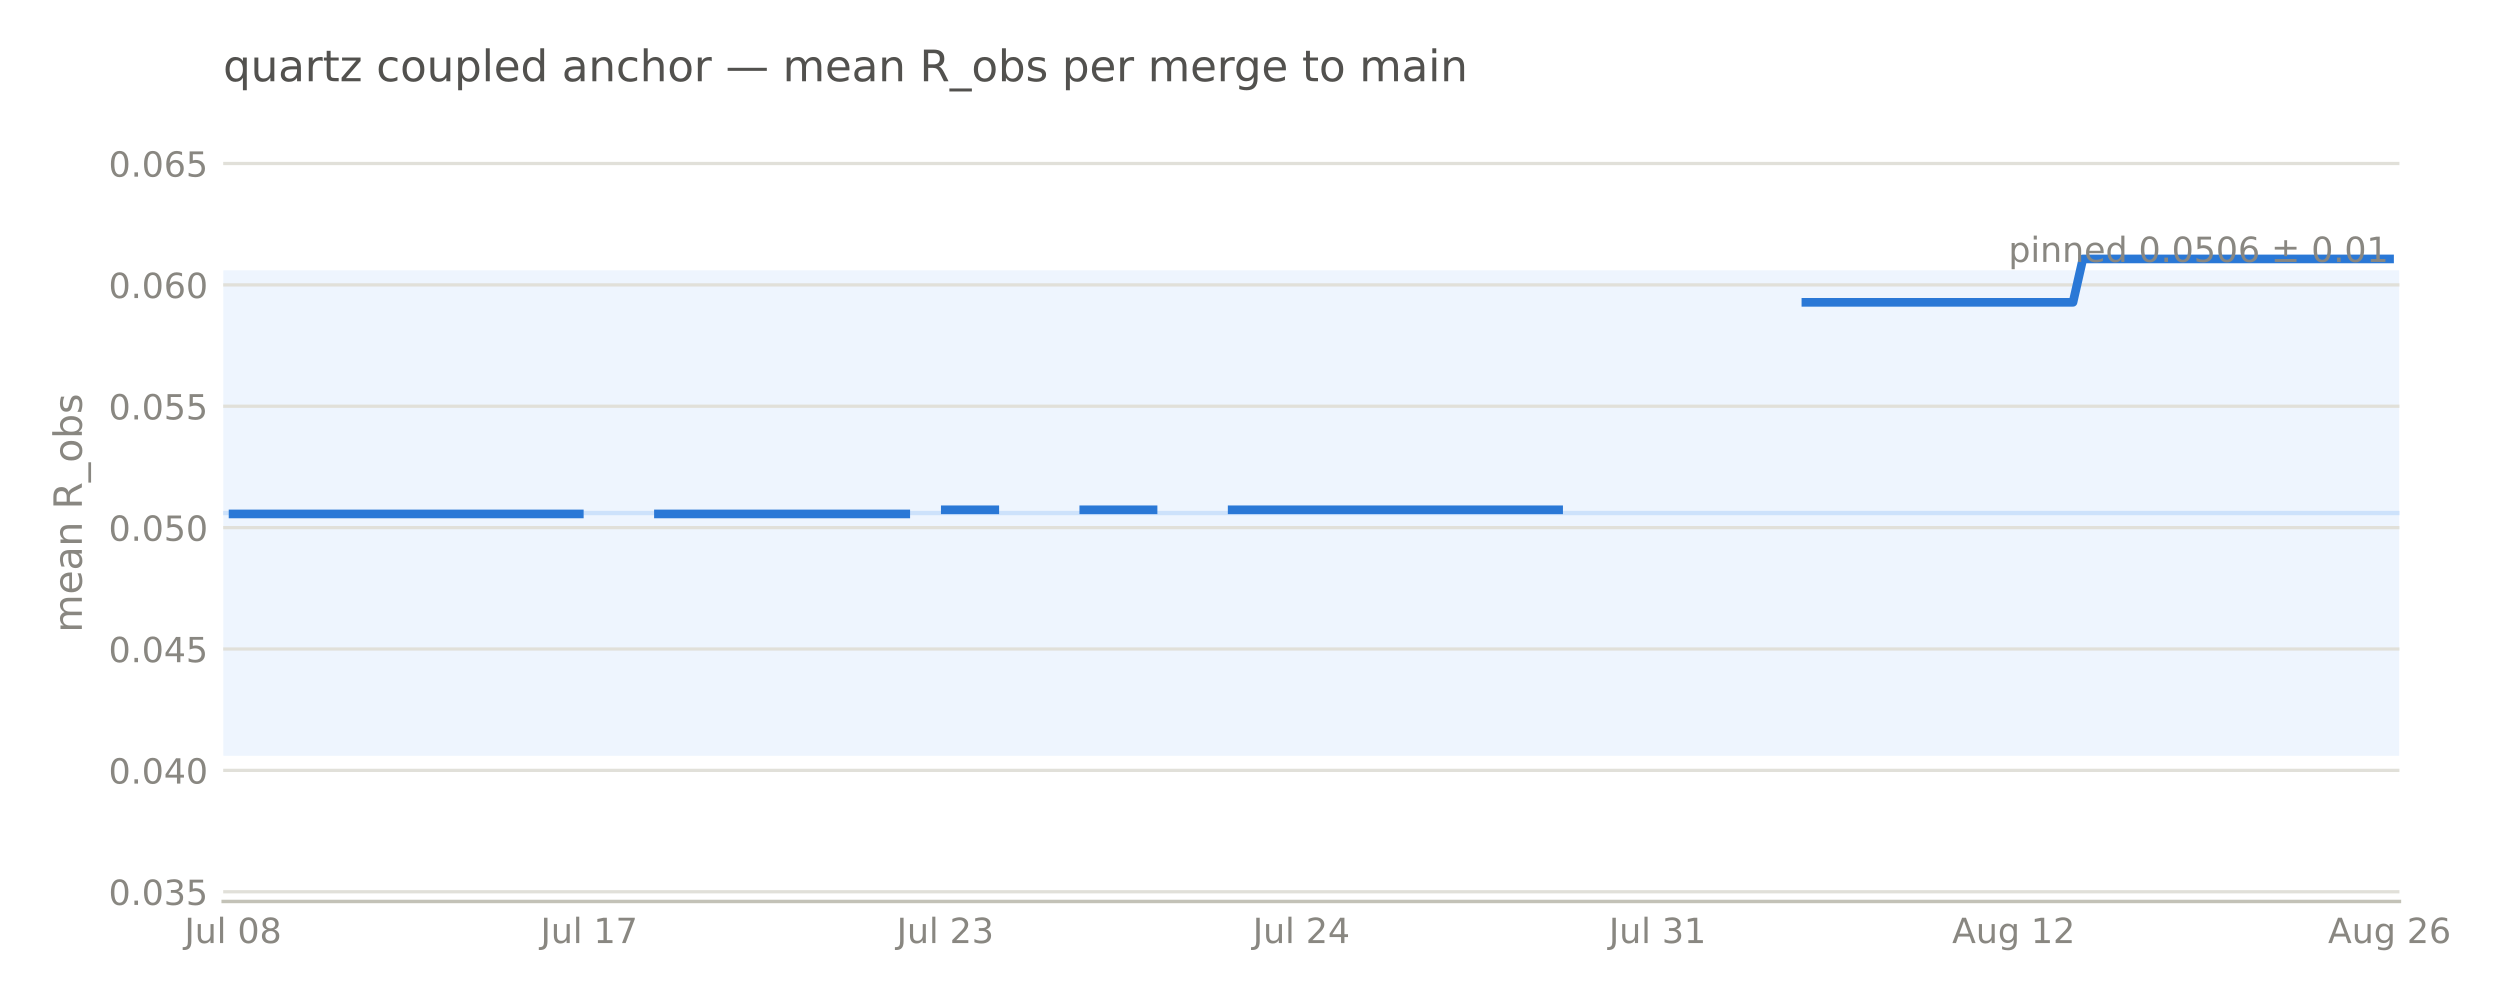
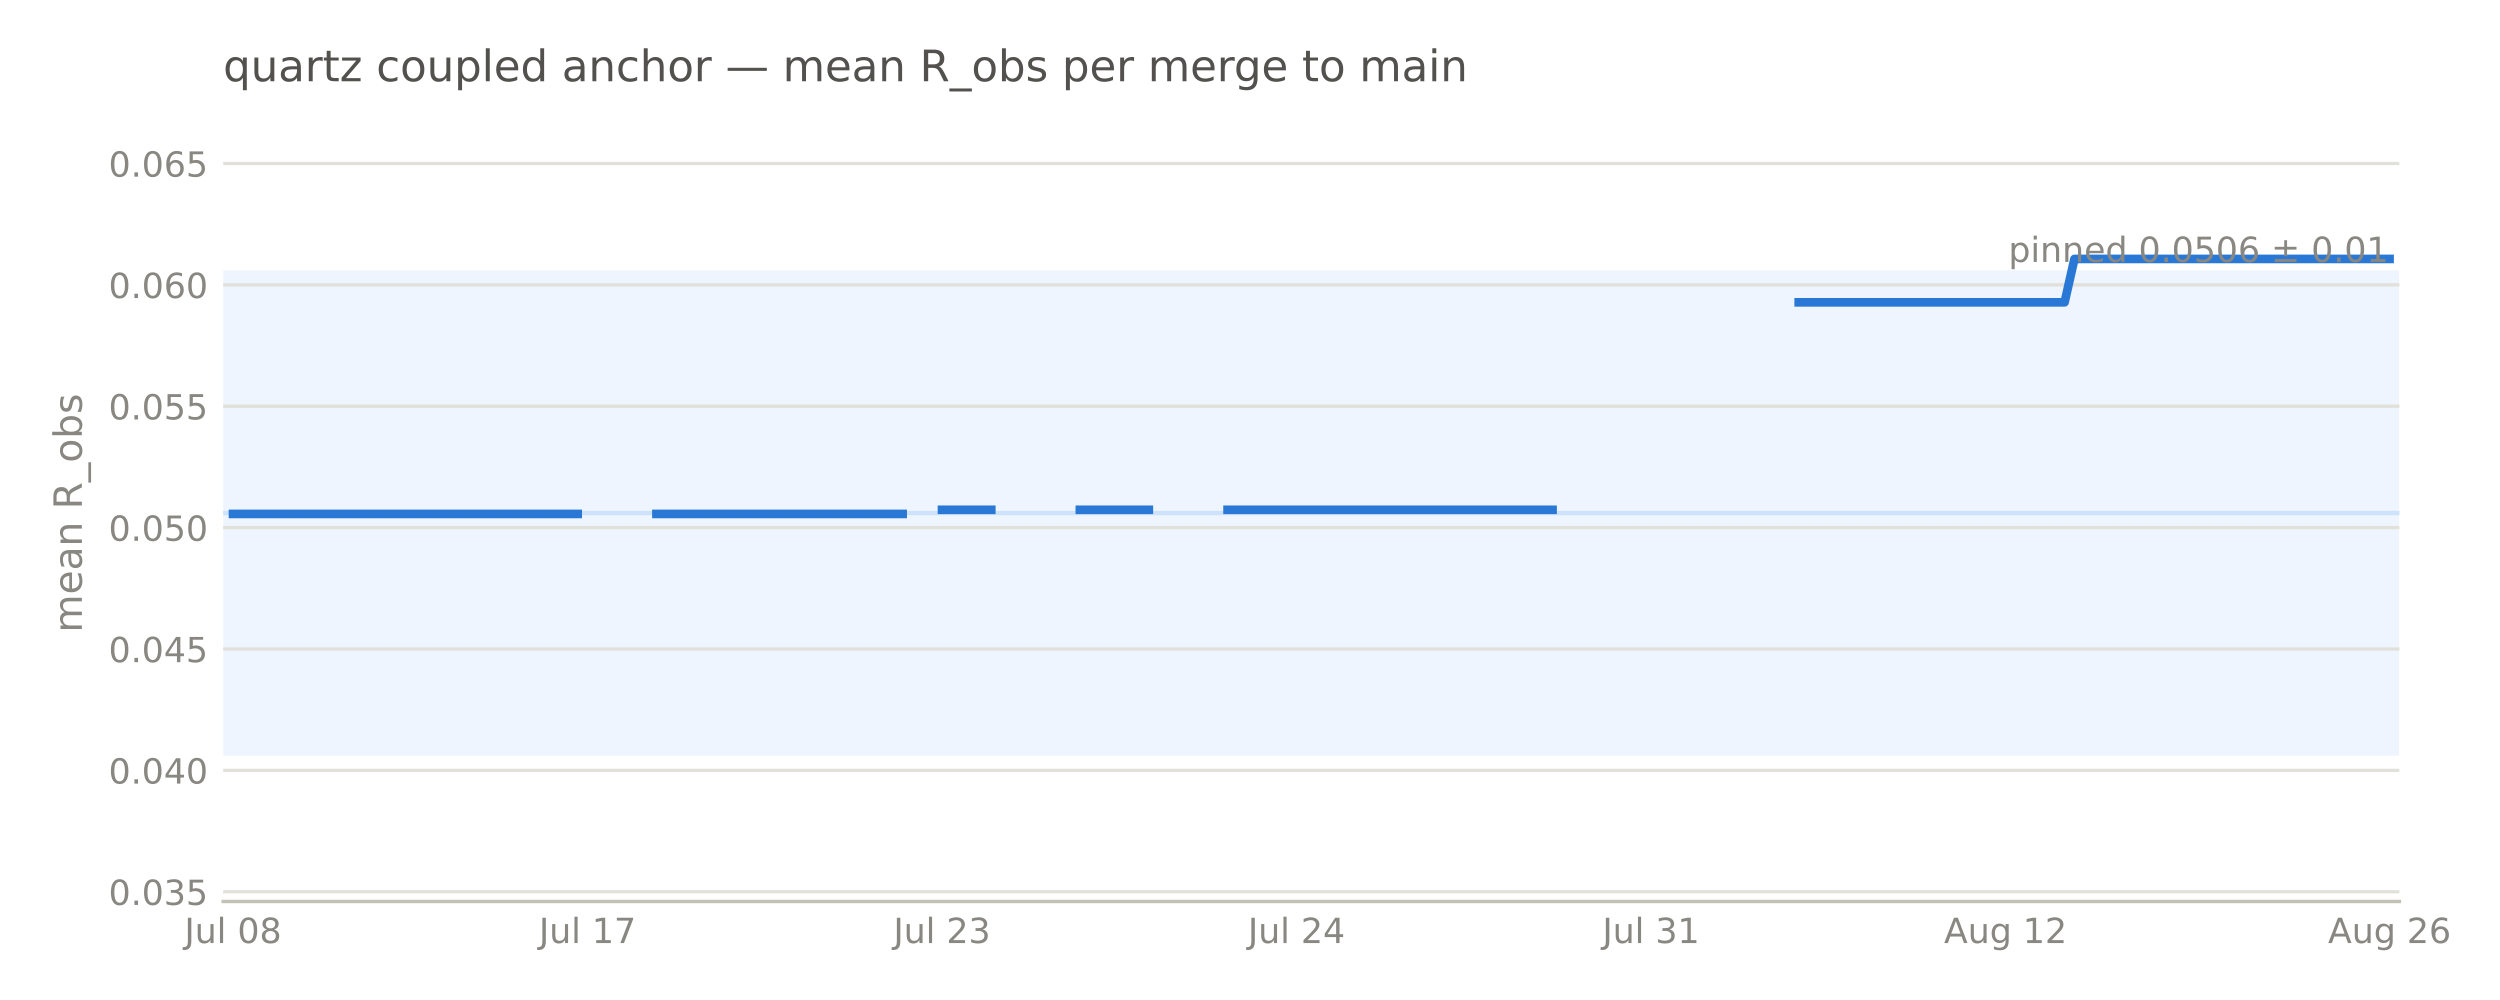
<svg xmlns="http://www.w3.org/2000/svg" width="576pt" height="230.4pt" viewBox="0 0 576 230.4" version="1.1">
  <defs>
    <style type="text/css">*{stroke-linejoin: round; stroke-linecap: butt}</style>
  </defs>
  <g id="figure_1">
    <g id="patch_1">
      <path d="M 0 230.4  L 576 230.4  L 576 0  L 0 0  L 0 230.4  z " style="fill: none; opacity: 0" />
    </g>
    <g id="axes_1">
      <g id="patch_2">
-         <path d="M 51.422 207.698  L 552.829 207.698  L 552.829 28.72  L 51.422 28.72  L 51.422 207.698  z " style="fill: none" />
+         <path d="M 51.422 207.698  L 552.82 207.698  L 552.82 28.72  L 51.422 28.72  L 51.422 207.698  z " style="fill: none" />
      </g>
      <g id="patch_3">
-         <path d="M 51.422 174.14  L 552.829 174.14  L 552.829 62.278  L 51.422 62.278  z " clip-path="url(#pc5df960e9f)" style="fill: #cde2fb; opacity: 0.35" />
+         <path d="M 51.422 174.14  L 552.82 174.14  L 552.82 62.278  L 51.422 62.278  z " clip-path="url(#p014f42bc0d)" style="fill: #cde2fb; opacity: 0.35" />
      </g>
      <g id="matplotlib.axis_1">
        <g id="xtick_1">
          <g id="line2d_1" />
          <g id="text_1">
-             <text style="font-size: 8px; font-family: 'DejaVu Sans', 'Bitstream Vera Sans', 'Computer Modern Sans Serif', 'Lucida Grande', 'Verdana', 'Geneva', 'Lucid', 'Arial', 'Helvetica', 'Avant Garde', sans-serif; text-anchor: middle; fill: #898781" x="53.701" y="217.277" transform="rotate(-0 53.70123 217.2769)">Jul 08</text>
+             <text style="font-size: 8px; font-family: 'DejaVu Sans', 'Bitstream Vera Sans', 'Computer Modern Sans Serif', 'Lucida Grande', 'Verdana', 'Geneva', 'Lucid', 'Arial', 'Helvetica', 'Avant Garde', sans-serif; text-anchor: middle; fill: #898781" x="53.691" y="217.277" transform="rotate(-0 53.69088 217.2769)">Jul 08</text>
          </g>
        </g>
        <g id="xtick_2">
          <g id="line2d_2" />
          <g id="text_2">
-             <text style="font-size: 8px; font-family: 'DejaVu Sans', 'Bitstream Vera Sans', 'Computer Modern Sans Serif', 'Lucida Grande', 'Verdana', 'Geneva', 'Lucid', 'Arial', 'Helvetica', 'Avant Garde', sans-serif; text-anchor: middle; fill: #898781" x="135.75" y="217.277" transform="rotate(-0 135.7496 217.2769)">Jul 17</text>
+             <text style="font-size: 8px; font-family: 'DejaVu Sans', 'Bitstream Vera Sans', 'Computer Modern Sans Serif', 'Lucida Grande', 'Verdana', 'Geneva', 'Lucid', 'Arial', 'Helvetica', 'Avant Garde', sans-serif; text-anchor: middle; fill: #898781" x="135.367" y="217.277" transform="rotate(-0 135.3665 217.2769)">Jul 17</text>
          </g>
        </g>
        <g id="xtick_3">
          <g id="line2d_3" />
          <g id="text_3">
-             <text style="font-size: 8px; font-family: 'DejaVu Sans', 'Bitstream Vera Sans', 'Computer Modern Sans Serif', 'Lucida Grande', 'Verdana', 'Geneva', 'Lucid', 'Arial', 'Helvetica', 'Avant Garde', sans-serif; text-anchor: middle; fill: #898781" x="217.798" y="217.277" transform="rotate(-0 217.7981 217.2769)">Jul 23</text>
+             <text style="font-size: 8px; font-family: 'DejaVu Sans', 'Bitstream Vera Sans', 'Computer Modern Sans Serif', 'Lucida Grande', 'Verdana', 'Geneva', 'Lucid', 'Arial', 'Helvetica', 'Avant Garde', sans-serif; text-anchor: middle; fill: #898781" x="217.042" y="217.277" transform="rotate(-0 217.0422 217.2769)">Jul 23</text>
          </g>
        </g>
        <g id="xtick_4">
          <g id="line2d_4" />
          <g id="text_4">
-             <text style="font-size: 8px; font-family: 'DejaVu Sans', 'Bitstream Vera Sans', 'Computer Modern Sans Serif', 'Lucida Grande', 'Verdana', 'Geneva', 'Lucid', 'Arial', 'Helvetica', 'Avant Garde', sans-serif; text-anchor: middle; fill: #898781" x="299.846" y="217.277" transform="rotate(-0 299.8465 217.2769)">Jul 24</text>
+             <text style="font-size: 8px; font-family: 'DejaVu Sans', 'Bitstream Vera Sans', 'Computer Modern Sans Serif', 'Lucida Grande', 'Verdana', 'Geneva', 'Lucid', 'Arial', 'Helvetica', 'Avant Garde', sans-serif; text-anchor: middle; fill: #898781" x="298.718" y="217.277" transform="rotate(-0 298.7179 217.2769)">Jul 24</text>
          </g>
        </g>
        <g id="xtick_5">
          <g id="line2d_5" />
          <g id="text_5">
-             <text style="font-size: 8px; font-family: 'DejaVu Sans', 'Bitstream Vera Sans', 'Computer Modern Sans Serif', 'Lucida Grande', 'Verdana', 'Geneva', 'Lucid', 'Arial', 'Helvetica', 'Avant Garde', sans-serif; text-anchor: middle; fill: #898781" x="381.895" y="217.277" transform="rotate(-0 381.8949 217.2769)">Jul 31</text>
+             <text style="font-size: 8px; font-family: 'DejaVu Sans', 'Bitstream Vera Sans', 'Computer Modern Sans Serif', 'Lucida Grande', 'Verdana', 'Geneva', 'Lucid', 'Arial', 'Helvetica', 'Avant Garde', sans-serif; text-anchor: middle; fill: #898781" x="380.394" y="217.277" transform="rotate(-0 380.3935 217.2769)">Jul 31</text>
          </g>
        </g>
        <g id="xtick_6">
          <g id="line2d_6" />
          <g id="text_6">
-             <text style="font-size: 8px; font-family: 'DejaVu Sans', 'Bitstream Vera Sans', 'Computer Modern Sans Serif', 'Lucida Grande', 'Verdana', 'Geneva', 'Lucid', 'Arial', 'Helvetica', 'Avant Garde', sans-serif; text-anchor: middle; fill: #898781" x="463.943" y="217.276" transform="rotate(-0 463.9433 217.2763)">Aug 12</text>
+             <text style="font-size: 8px; font-family: 'DejaVu Sans', 'Bitstream Vera Sans', 'Computer Modern Sans Serif', 'Lucida Grande', 'Verdana', 'Geneva', 'Lucid', 'Arial', 'Helvetica', 'Avant Garde', sans-serif; text-anchor: middle; fill: #898781" x="462.069" y="217.276" transform="rotate(-0 462.0692 217.2763)">Aug 12</text>
          </g>
        </g>
        <g id="xtick_7">
          <g id="line2d_7" />
          <g id="text_7">
-             <text style="font-size: 8px; font-family: 'DejaVu Sans', 'Bitstream Vera Sans', 'Computer Modern Sans Serif', 'Lucida Grande', 'Verdana', 'Geneva', 'Lucid', 'Arial', 'Helvetica', 'Avant Garde', sans-serif; text-anchor: middle; fill: #898781" x="550.55" y="217.276" transform="rotate(-0 550.55 217.2763)">Aug 26</text>
+             <text style="font-size: 8px; font-family: 'DejaVu Sans', 'Bitstream Vera Sans', 'Computer Modern Sans Serif', 'Lucida Grande', 'Verdana', 'Geneva', 'Lucid', 'Arial', 'Helvetica', 'Avant Garde', sans-serif; text-anchor: middle; fill: #898781" x="550.551" y="217.276" transform="rotate(-0 550.5511 217.2763)">Aug 26</text>
          </g>
        </g>
      </g>
      <g id="matplotlib.axis_2">
        <g id="ytick_1">
          <g id="line2d_8">
-             <path d="M 51.422 205.461  L 552.829 205.461  " clip-path="url(#pc5df960e9f)" style="fill: none; stroke: #e1e0d9; stroke-width: 0.75; stroke-linecap: square" />
+             <path d="M 51.422 205.461  L 552.82 205.461  " clip-path="url(#p014f42bc0d)" style="fill: none; stroke: #e1e0d9; stroke-width: 0.75; stroke-linecap: square" />
          </g>
          <g id="line2d_9" />
          <g id="text_8">
            <text style="font-size: 8px; font-family: 'DejaVu Sans', 'Bitstream Vera Sans', 'Computer Modern Sans Serif', 'Lucida Grande', 'Verdana', 'Geneva', 'Lucid', 'Arial', 'Helvetica', 'Avant Garde', sans-serif; text-anchor: end; fill: #898781" x="47.922" y="208.5" transform="rotate(-0 47.92211 208.5)">0.035</text>
          </g>
        </g>
        <g id="ytick_2">
          <g id="line2d_10">
-             <path d="M 51.422 177.496  L 552.829 177.496  " clip-path="url(#pc5df960e9f)" style="fill: none; stroke: #e1e0d9; stroke-width: 0.75; stroke-linecap: square" />
+             <path d="M 51.422 177.496  L 552.82 177.496  " clip-path="url(#p014f42bc0d)" style="fill: none; stroke: #e1e0d9; stroke-width: 0.75; stroke-linecap: square" />
          </g>
          <g id="line2d_11" />
          <g id="text_9">
            <text style="font-size: 8px; font-family: 'DejaVu Sans', 'Bitstream Vera Sans', 'Computer Modern Sans Serif', 'Lucida Grande', 'Verdana', 'Geneva', 'Lucid', 'Arial', 'Helvetica', 'Avant Garde', sans-serif; text-anchor: end; fill: #898781" x="47.922" y="180.535" transform="rotate(-0 47.92211 180.5346)">0.040</text>
          </g>
        </g>
        <g id="ytick_3">
          <g id="line2d_12">
-             <path d="M 51.422 149.53  L 552.829 149.53  " clip-path="url(#pc5df960e9f)" style="fill: none; stroke: #e1e0d9; stroke-width: 0.75; stroke-linecap: square" />
+             <path d="M 51.422 149.53  L 552.82 149.53  " clip-path="url(#p014f42bc0d)" style="fill: none; stroke: #e1e0d9; stroke-width: 0.75; stroke-linecap: square" />
          </g>
          <g id="line2d_13" />
          <g id="text_10">
            <text style="font-size: 8px; font-family: 'DejaVu Sans', 'Bitstream Vera Sans', 'Computer Modern Sans Serif', 'Lucida Grande', 'Verdana', 'Geneva', 'Lucid', 'Arial', 'Helvetica', 'Avant Garde', sans-serif; text-anchor: end; fill: #898781" x="47.922" y="152.569" transform="rotate(-0 47.92211 152.5693)">0.045</text>
          </g>
        </g>
        <g id="ytick_4">
          <g id="line2d_14">
-             <path d="M 51.422 121.565  L 552.829 121.565  " clip-path="url(#pc5df960e9f)" style="fill: none; stroke: #e1e0d9; stroke-width: 0.75; stroke-linecap: square" />
+             <path d="M 51.422 121.565  L 552.82 121.565  " clip-path="url(#p014f42bc0d)" style="fill: none; stroke: #e1e0d9; stroke-width: 0.75; stroke-linecap: square" />
          </g>
          <g id="line2d_15" />
          <g id="text_11">
            <text style="font-size: 8px; font-family: 'DejaVu Sans', 'Bitstream Vera Sans', 'Computer Modern Sans Serif', 'Lucida Grande', 'Verdana', 'Geneva', 'Lucid', 'Arial', 'Helvetica', 'Avant Garde', sans-serif; text-anchor: end; fill: #898781" x="47.922" y="124.604" transform="rotate(-0 47.92211 124.604)">0.050</text>
          </g>
        </g>
        <g id="ytick_5">
          <g id="line2d_16">
-             <path d="M 51.422 93.6  L 552.829 93.6  " clip-path="url(#pc5df960e9f)" style="fill: none; stroke: #e1e0d9; stroke-width: 0.75; stroke-linecap: square" />
+             <path d="M 51.422 93.6  L 552.82 93.6  " clip-path="url(#p014f42bc0d)" style="fill: none; stroke: #e1e0d9; stroke-width: 0.75; stroke-linecap: square" />
          </g>
          <g id="line2d_17" />
          <g id="text_12">
            <text style="font-size: 8px; font-family: 'DejaVu Sans', 'Bitstream Vera Sans', 'Computer Modern Sans Serif', 'Lucida Grande', 'Verdana', 'Geneva', 'Lucid', 'Arial', 'Helvetica', 'Avant Garde', sans-serif; text-anchor: end; fill: #898781" x="47.922" y="96.639" transform="rotate(-0 47.92211 96.63863)">0.055</text>
          </g>
        </g>
        <g id="ytick_6">
          <g id="line2d_18">
-             <path d="M 51.422 65.634  L 552.829 65.634  " clip-path="url(#pc5df960e9f)" style="fill: none; stroke: #e1e0d9; stroke-width: 0.75; stroke-linecap: square" />
+             <path d="M 51.422 65.634  L 552.82 65.634  " clip-path="url(#p014f42bc0d)" style="fill: none; stroke: #e1e0d9; stroke-width: 0.75; stroke-linecap: square" />
          </g>
          <g id="line2d_19" />
          <g id="text_13">
            <text style="font-size: 8px; font-family: 'DejaVu Sans', 'Bitstream Vera Sans', 'Computer Modern Sans Serif', 'Lucida Grande', 'Verdana', 'Geneva', 'Lucid', 'Arial', 'Helvetica', 'Avant Garde', sans-serif; text-anchor: end; fill: #898781" x="47.922" y="68.673" transform="rotate(-0 47.92211 68.6733)">0.060</text>
          </g>
        </g>
        <g id="ytick_7">
          <g id="line2d_20">
-             <path d="M 51.422 37.669  L 552.829 37.669  " clip-path="url(#pc5df960e9f)" style="fill: none; stroke: #e1e0d9; stroke-width: 0.75; stroke-linecap: square" />
+             <path d="M 51.422 37.669  L 552.82 37.669  " clip-path="url(#p014f42bc0d)" style="fill: none; stroke: #e1e0d9; stroke-width: 0.75; stroke-linecap: square" />
          </g>
          <g id="line2d_21" />
          <g id="text_14">
            <text style="font-size: 8px; font-family: 'DejaVu Sans', 'Bitstream Vera Sans', 'Computer Modern Sans Serif', 'Lucida Grande', 'Verdana', 'Geneva', 'Lucid', 'Arial', 'Helvetica', 'Avant Garde', sans-serif; text-anchor: end; fill: #898781" x="47.922" y="40.708" transform="rotate(-0 47.92211 40.70797)">0.065</text>
          </g>
        </g>
        <g id="text_15">
          <text style="font-size: 9px; font-family: 'DejaVu Sans', 'Bitstream Vera Sans', 'Computer Modern Sans Serif', 'Lucida Grande', 'Verdana', 'Geneva', 'Lucid', 'Arial', 'Helvetica', 'Avant Garde', sans-serif; text-anchor: middle; fill: #898781" x="18.858" y="118.209" transform="rotate(-90 18.8575 118.2091)">mean R_obs</text>
        </g>
      </g>
      <g id="line2d_22">
-         <path d="M 51.422 118.209  L 552.829 118.209  " clip-path="url(#pc5df960e9f)" style="fill: none; stroke: #cde2fb; stroke-linecap: square" />
+         <path d="M 51.422 118.209  L 552.82 118.209  " clip-path="url(#p014f42bc0d)" style="fill: none; stroke: #cde2fb; stroke-linecap: square" />
      </g>
      <g id="patch_4">
-         <path d="M 51.422 207.698  L 552.829 207.698  " style="fill: none; stroke: #c3c2b7; stroke-width: 0.8; stroke-linejoin: miter; stroke-linecap: square" />
+         <path d="M 51.422 207.698  L 552.82 207.698  " style="fill: none; stroke: #c3c2b7; stroke-width: 0.8; stroke-linejoin: miter; stroke-linecap: square" />
      </g>
      <g id="line2d_23">
-         <path d="M 53.701 118.409  L 133.471 118.409  M 151.704 118.409  L 208.682 118.409  M 217.798 117.455  L 229.194 117.455  M 249.706 117.455  L 265.66 117.455  M 283.893 117.455  L 359.104 117.455  M 416.082 69.652  L 477.618 69.652  L 479.897 59.661  L 550.55 59.661  L 550.55 59.661  " clip-path="url(#pc5df960e9f)" style="fill: none; stroke: #2a78d6; stroke-width: 2; stroke-linecap: square" />
+         <path d="M 53.691 118.409  L 133.098 118.409  M 151.248 118.409  L 207.967 118.409  M 217.042 117.455  L 228.386 117.455  M 248.805 117.455  L 264.686 117.455  M 282.836 117.455  L 357.706 117.455  M 414.425 69.652  L 475.682 69.652  L 477.951 59.661  L 550.551 59.66  L 550.551 59.66  " clip-path="url(#p014f42bc0d)" style="fill: none; stroke: #2a78d6; stroke-width: 2; stroke-linecap: square" />
      </g>
      <g id="text_16">
-         <text style="font-size: 8px; font-family: 'DejaVu Sans', 'Bitstream Vera Sans', 'Computer Modern Sans Serif', 'Lucida Grande', 'Verdana', 'Geneva', 'Lucid', 'Arial', 'Helvetica', 'Avant Garde', sans-serif; text-anchor: end; fill: #898781" x="550.322" y="60.357" transform="rotate(-0 550.3221 60.35652)">pinned 0.0506 ± 0.01</text>
+         <text style="font-size: 8px; font-family: 'DejaVu Sans', 'Bitstream Vera Sans', 'Computer Modern Sans Serif', 'Lucida Grande', 'Verdana', 'Geneva', 'Lucid', 'Arial', 'Helvetica', 'Avant Garde', sans-serif; text-anchor: end; fill: #898781" x="550.313" y="60.357" transform="rotate(-0 550.3129 60.35652)">pinned 0.0506 ± 0.01</text>
      </g>
      <g id="text_17">
        <text style="font-size: 10px; font-family: 'DejaVu Sans', 'Bitstream Vera Sans', 'Computer Modern Sans Serif', 'Lucida Grande', 'Verdana', 'Geneva', 'Lucid', 'Arial', 'Helvetica', 'Avant Garde', sans-serif; text-anchor: start; fill: #52514e" x="51.422" y="18.72" transform="rotate(-0 51.42211 18.72)">quartz coupled anchor — mean R_obs per merge to main</text>
      </g>
    </g>
  </g>
  <defs>
-     <clipPath id="pc5df960e9f">
-       <rect x="51.422" y="28.72" width="501.407" height="178.978" />
+     <clipPath id="p014f42bc0d">
+       <rect x="51.422" y="28.72" width="501.398" height="178.978" />
    </clipPath>
  </defs>
</svg>
